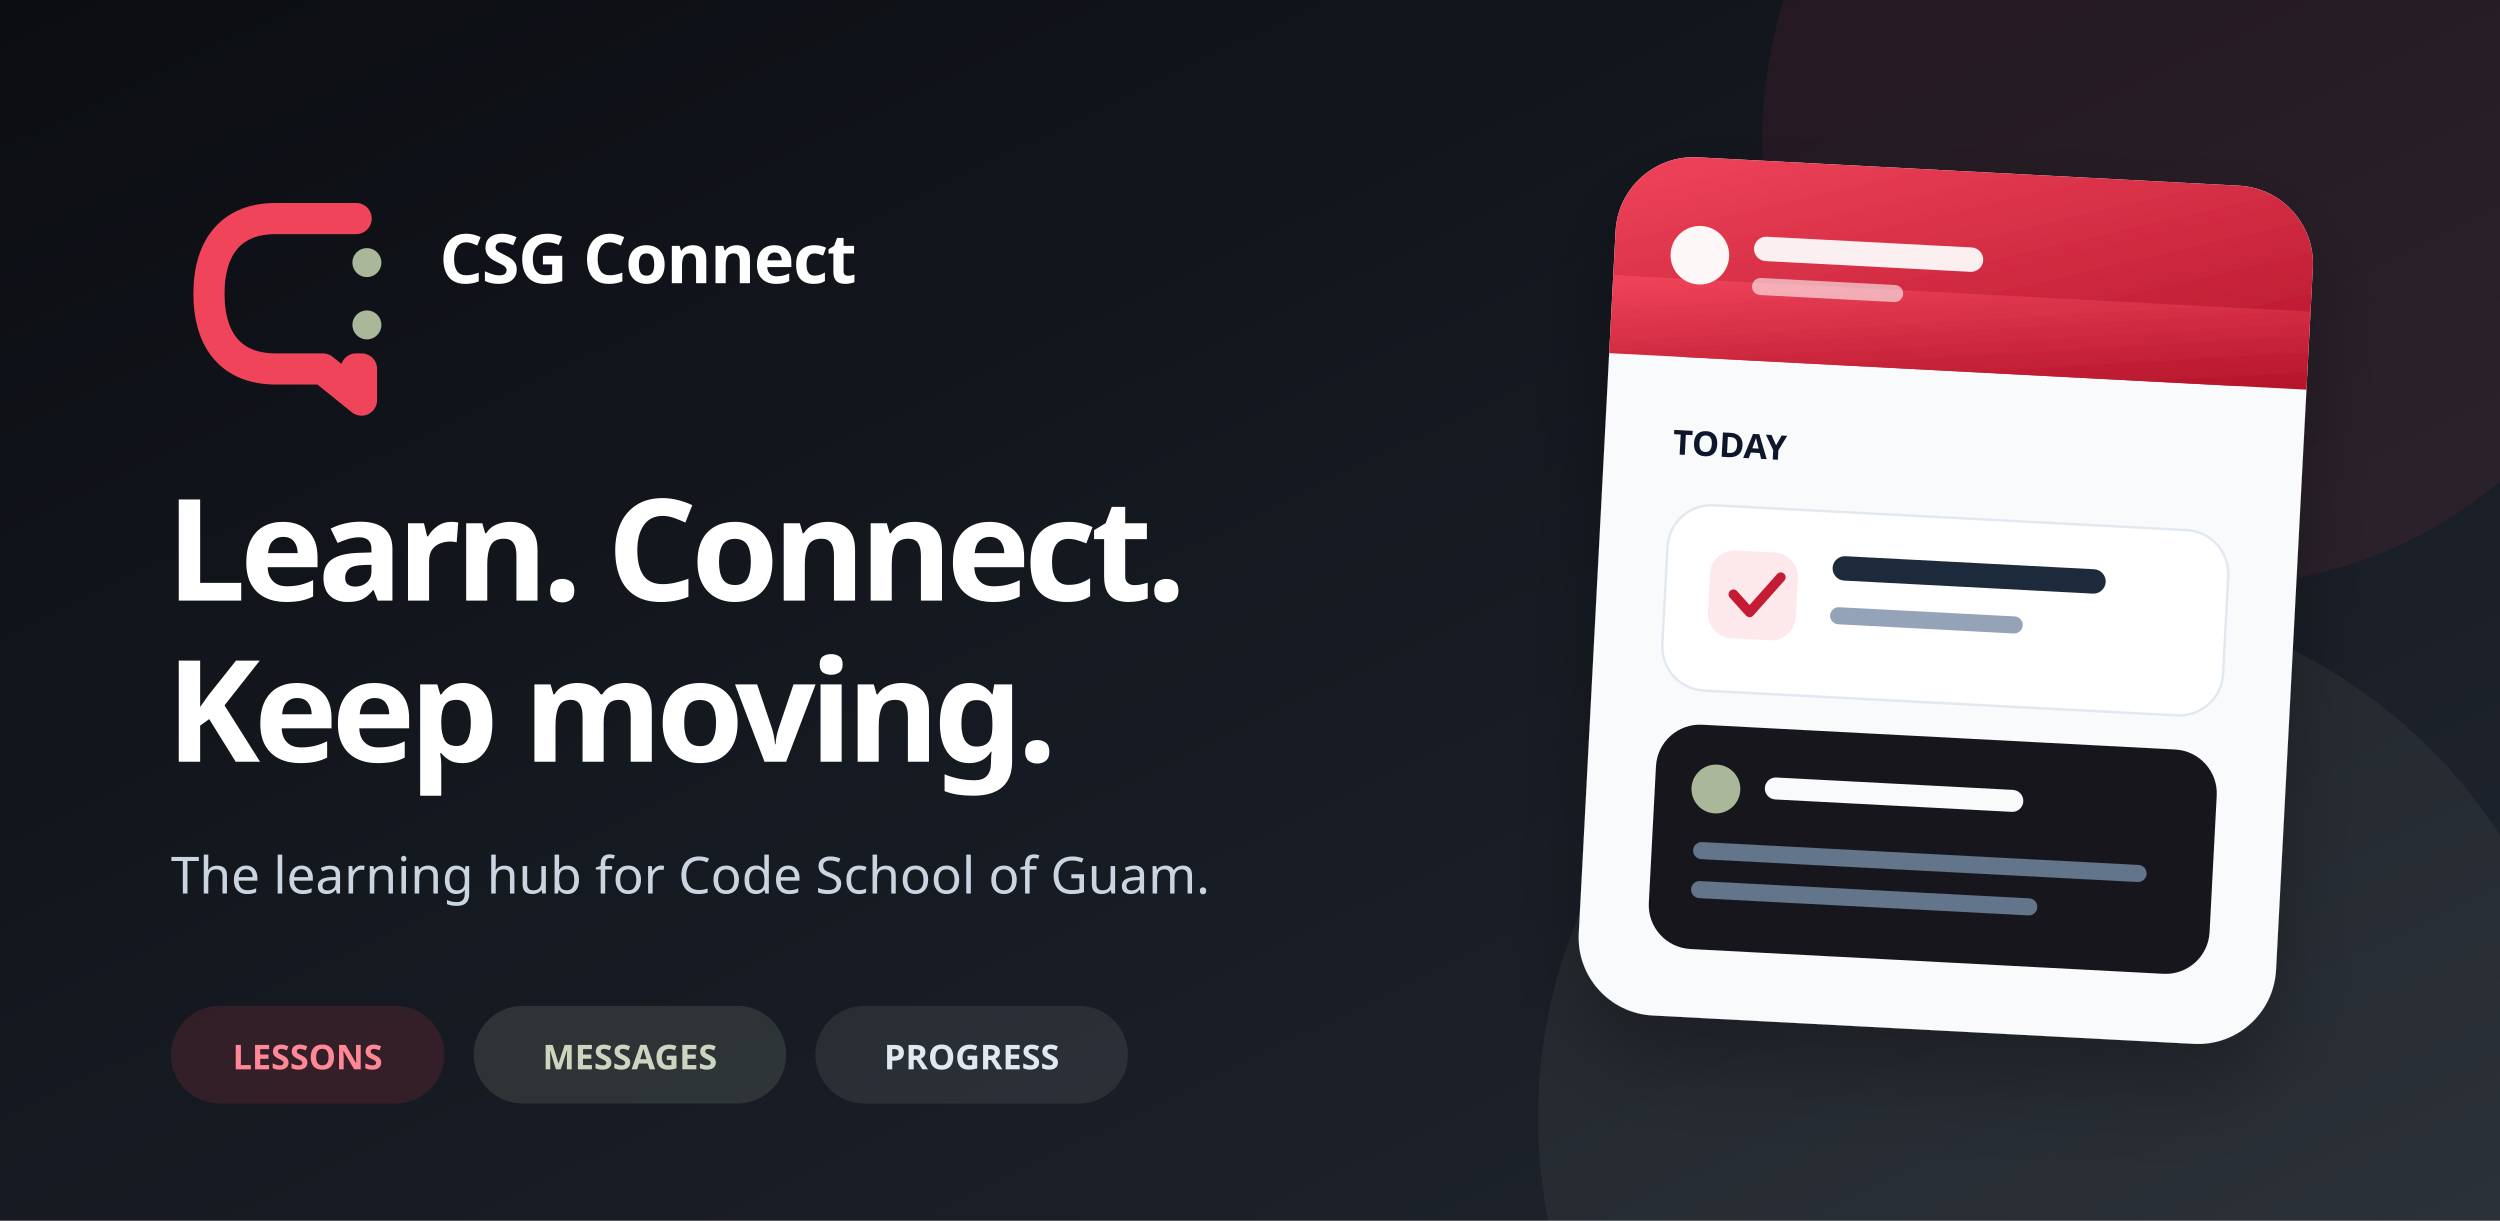
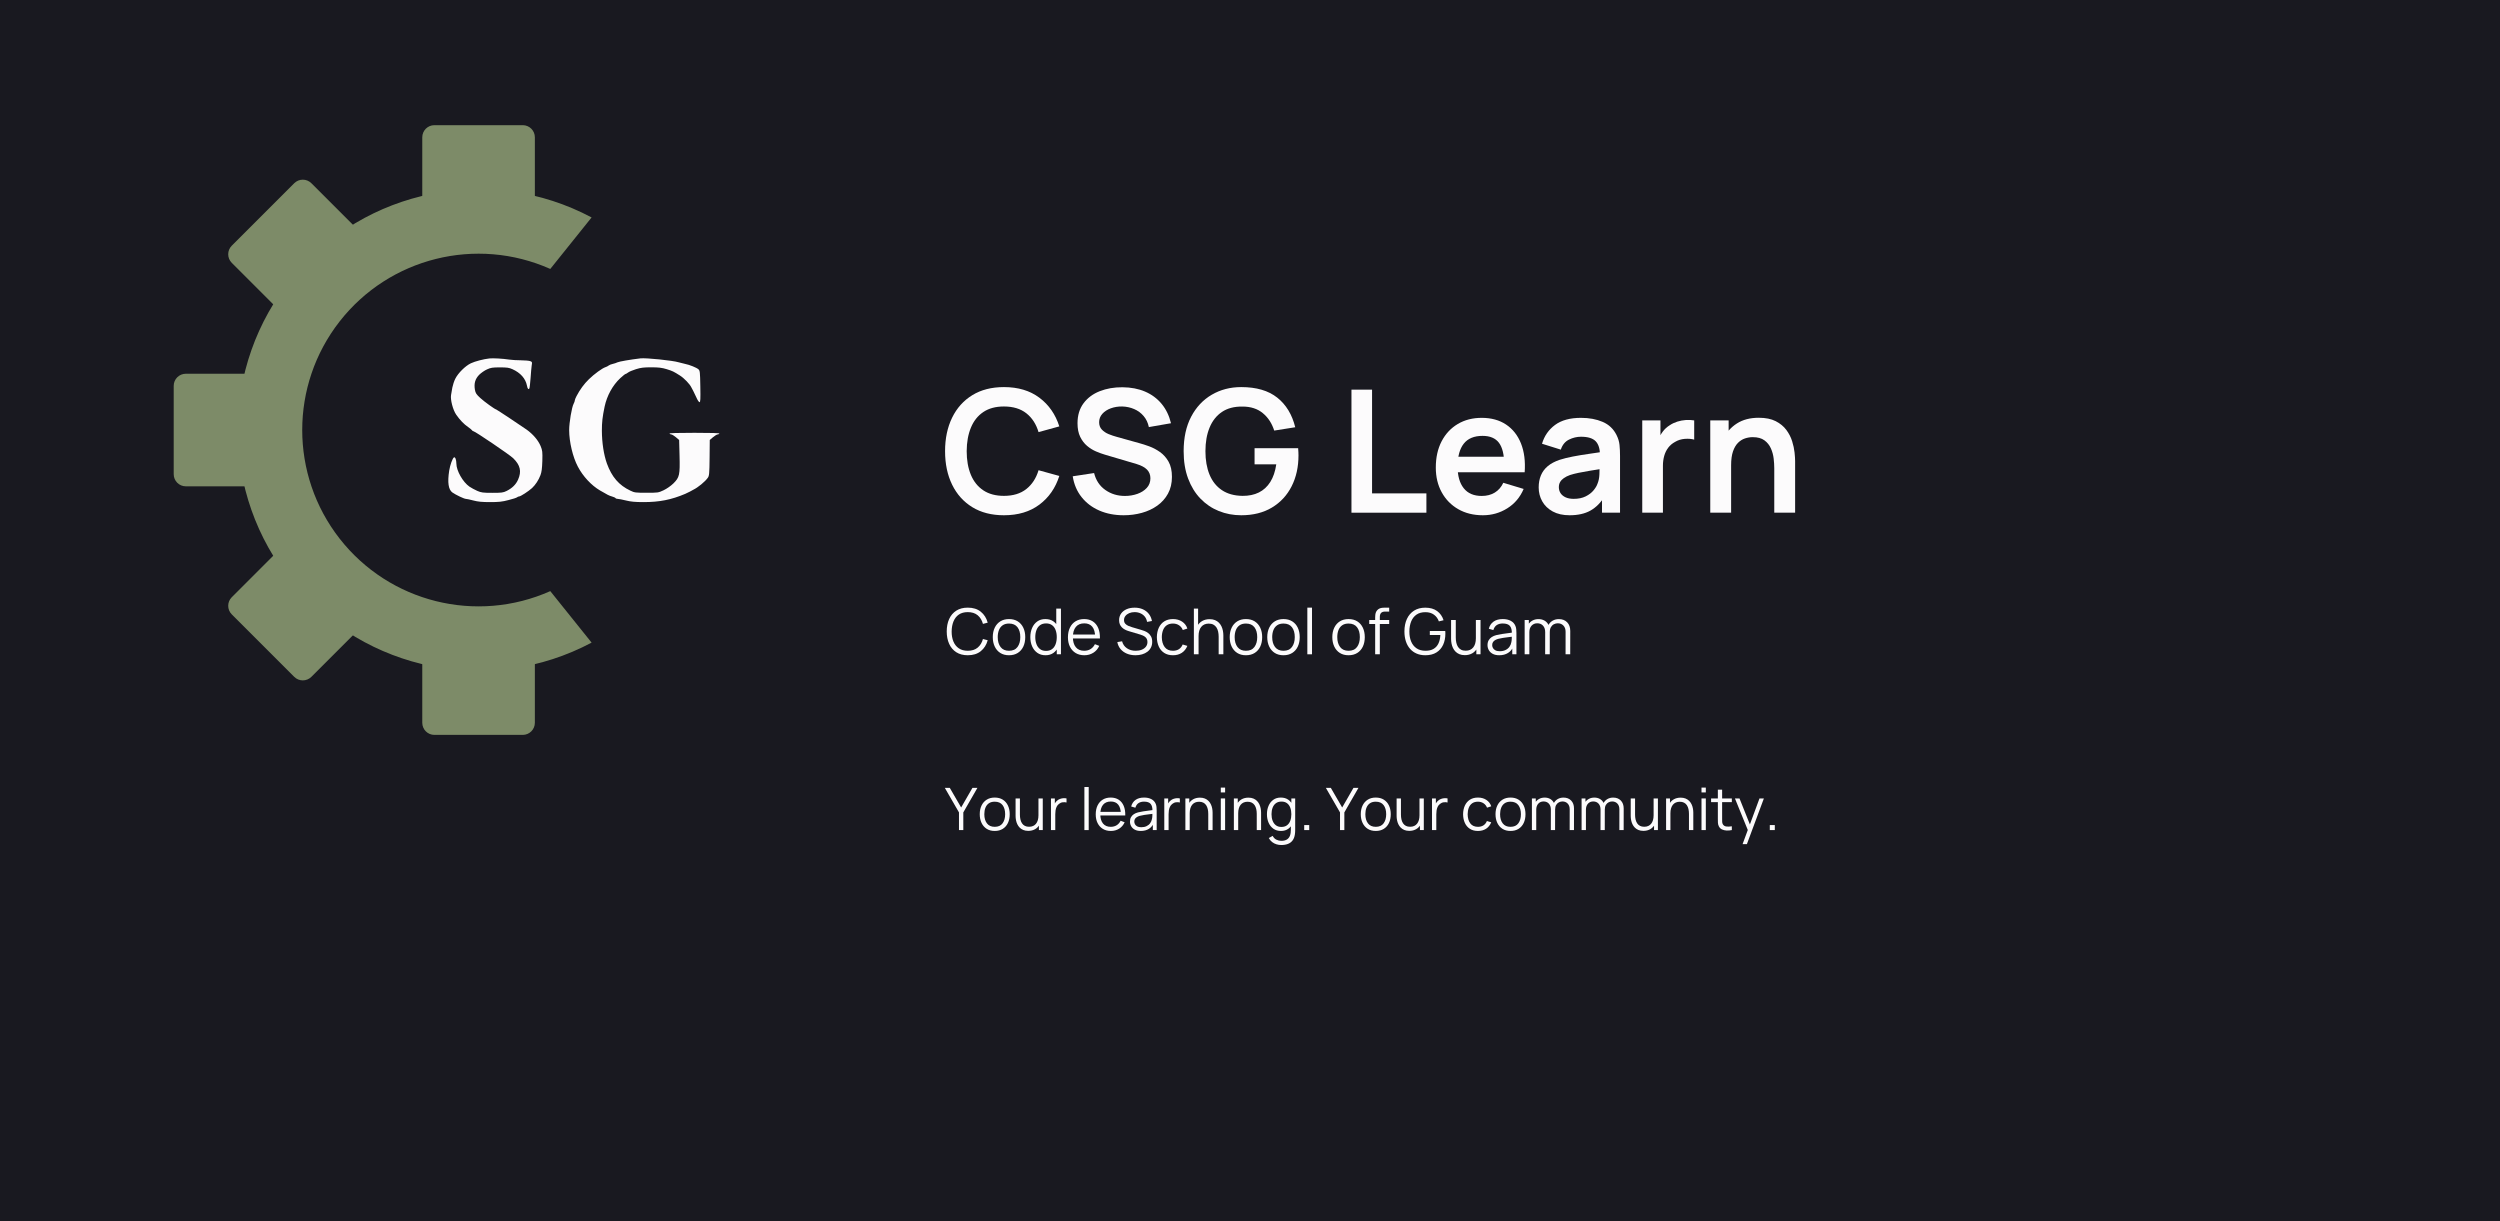
- <svg xmlns="http://www.w3.org/2000/svg" width="1024" height="500" viewBox="0 0 1024 500" role="img" aria-labelledby="title description">
-   <defs>
-     <linearGradient id="background" x1="0" y1="0" x2="1" y2="1">
-       <stop offset="0" stop-color="#0B0D12" />
-       <stop offset="1" stop-color="#202630" />
-     </linearGradient>
-     <linearGradient id="ruby" x1="0" y1="0" x2="1" y2="1">
-       <stop offset="0" stop-color="#F0445B" />
-       <stop offset="1" stop-color="#B4142A" />
-     </linearGradient>
-     <filter id="shadow" x="-30%" y="-30%" width="160%" height="160%">
-       <feDropShadow dx="0" dy="18" stdDeviation="18" flood-color="#000000" flood-opacity="0.28" />
-     </filter>
-   </defs>
-   <rect width="1024" height="500" fill="url(#background)" />
-   <circle cx="906" cy="56" r="184" fill="#F0445B" opacity="0.08" />
-   <circle cx="844" cy="458" r="214" fill="#AAB799" opacity="0.08" />
-   <g transform="translate(68 62)">
-     <g transform="translate(0 2) scale(.22)">
-       <path d="M354 116H204c-80 0-124 50-124 140s44 140 124 140h88l72 58v-58h-10" fill="none" stroke="#F0445B" stroke-width="58" stroke-linecap="round" stroke-linejoin="round" />
-       <circle cx="374" cy="198" r="27" fill="#AAB799" />
-       <circle cx="374" cy="314" r="27" fill="#AAB799" />
+ <svg xmlns="http://www.w3.org/2000/svg" viewBox="0 0 1024 500">
+   <rect width="1024" height="1024" fill="#191920" />
+   <g transform="translate(15 7) scale(.33)">
+     <g transform="translate(168 132) scale(4.3) translate(-87 -157)">
+       <g fill="#7d8b68">
+         <path d="M208.128 184.135 A69.5 69.5 0 1 0 208.128 306.865 L196.203 291.999 A50.9 50.9 0 1 1 196.203 199.001 Z" />
+         <rect x="159.25" y="157.5" width="32.5" height="30" rx="3.5" transform="rotate(0 175.5 245.5)" />
+         <rect x="159.25" y="157.5" width="32.5" height="30" rx="3.5" transform="rotate(-45 175.5 245.5)" />
+         <rect x="159.25" y="157.5" width="32.5" height="30" rx="3.5" transform="rotate(-90 175.5 245.5)" />
+         <rect x="159.25" y="157.5" width="32.5" height="30" rx="3.5" transform="rotate(-135 175.5 245.5)" />
+         <rect x="159.25" y="157.5" width="32.5" height="30" rx="3.5" transform="rotate(-180 175.5 245.5)" />
+       </g>
    </g>
-     <text x="112" y="54" fill="#FFFFFF" font-family="sans-serif" font-size="28" font-weight="800" letter-spacing="-.5">CSG Connect</text>
-     <text x="0" y="184" fill="#FFFFFF" font-family="sans-serif" font-size="58" font-weight="800" letter-spacing="-2.5">Learn. Connect.</text>
-     <text x="0" y="250" fill="#FFFFFF" font-family="sans-serif" font-size="58" font-weight="800" letter-spacing="-2.5">Keep moving.</text>
-     <text x="2" y="304" fill="#CBD5E1" font-family="sans-serif" font-size="21" font-weight="500">The learning hub for Code School of Guam.</text>
-     <g transform="translate(2 350)">
-       <rect width="112" height="40" rx="20" fill="#F0445B" opacity="0.14" />
-       <text x="56" y="26" text-anchor="middle" fill="#FF8796" font-family="sans-serif" font-size="14" font-weight="800">LESSONS</text>
-       <rect x="124" width="128" height="40" rx="20" fill="#AAB799" opacity="0.16" />
-       <text x="188" y="26" text-anchor="middle" fill="#CBD5C0" font-family="sans-serif" font-size="14" font-weight="800">MESSAGES</text>
-       <rect x="264" width="128" height="40" rx="20" fill="#FFFFFF" opacity="0.08" />
-       <text x="328" y="26" text-anchor="middle" fill="#E2E8F0" font-family="sans-serif" font-size="14" font-weight="800">PROGRESS</text>
+     <defs>
+       <clipPath id="sg">
+         <rect x="285" y="165" width="100" height="65" />
+       </clipPath>
+     </defs>
+     <g transform="translate(492 422) scale(4) translate(-285 -173)" clip-path="url(#sg)">
+       <g fill="#fcfbfc" transform="translate(0 500) scale(.025 -.025)">
+         <path d="M10470 13063 c-86 -8 -275 -42 -325 -58 -27 -9 -68 -25 -91 -36 -23 -10 -44 -19 -47 -19 -17 0 -166 -109 -216 -158 -61 -60 -137 -166 -147 -207 -3 -13 -12 -29 -20 -36 -8 -6 -14 -20 -14 -30 0 -10 -10 -44 -22 -76 -21 -54 -23 -74 -23 -268 0 -194 2 -215 23 -280 13 -38 32 -88 43 -111 10 -23 19 -44 19 -47 0 -15 85 -127 137 -181 31 -32 90 -80 131 -107 40 -27 76 -49 79 -49 3 0 24 -8 47 -19 80 -36 152 -60 216 -70 36 -6 85 -15 110 -20 25 -6 106 -10 180 -11 108 0 156 5 240 24 100 23 120 30 218 79 59 30 163 126 202 187 l32 51 -16 175 c-16 172 -30 233 -46 203 -4 -8 -11 -41 -15 -74 -4 -33 -13 -72 -21 -87 -8 -15 -14 -35 -14 -45 0 -10 -11 -40 -25 -68 -13 -27 -25 -53 -25 -57 0 -15 -66 -104 -104 -141 -46 -44 -94 -72 -186 -105 -51 -19 -92 -25 -190 -29 -126 -5 -161 0 -255 34 -125 45 -228 148 -296 293 -6 14 -16 34 -22 45 -11 22 -45 148 -58 215 -10 58 -10 342 0 400 20 108 54 209 92 270 5 8 14 25 19 38 18 42 163 176 220 204 107 51 157 62 280 62 97 -1 128 -5 193 -27 90 -31 167 -78 223 -139 41 -45 84 -104 84 -116 0 -4 8 -23 19 -42 10 -19 21 -52 25 -72 8 -41 30 -51 39 -17 9 34 -5 383 -16 397 -5 6 -16 12 -25 12 -8 0 -33 9 -56 19 -56 26 -171 59 -231 66 -27 4 -72 10 -100 15 -64 11 -207 18 -265 13z M12100 13063 c-72 -8 -177 -35 -230 -60 -68 -32 -158 -121 -193 -191 -15 -29 -31 -79 -37 -110 -5 -31 -12 -73 -16 -93 -10 -57 23 -185 64 -244 45 -65 96 -118 147 -153 22 -15 44 -33 48 -39 4 -7 12 -13 18 -13 19 0 453 -294 494 -335 89 -87 106 -164 61 -266 -27 -61 -73 -106 -143 -141 -43 -21 -62 -23 -178 -23 -115 0 -136 3 -185 24 -30 13 -74 37 -98 53 -81 56 -162 198 -162 286 0 47 -15 86 -30 77 -18 -11 -48 -95 -59 -164 -23 -148 -10 -236 40 -272 43 -30 146 -79 167 -79 10 0 52 -9 93 -20 56 -15 107 -20 206 -20 108 0 150 4 229 25 54 13 102 29 108 35 5 5 17 10 24 10 19 0 117 64 161 104 43 40 81 98 105 161 14 37 20 82 23 175 3 115 1 130 -21 185 -30 72 -94 147 -173 204 -72 51 -374 251 -379 251 -14 0 -148 97 -197 142 -50 46 -59 60 -67 103 -13 77 3 134 53 185 23 23 67 54 97 67 48 22 69 25 160 25 87 0 113 -3 155 -22 101 -45 164 -117 181 -204 7 -40 19 -53 30 -35 4 7 10 64 15 128 4 64 11 135 14 158 7 40 6 43 -19 53 -15 5 -66 10 -114 10 -48 0 -114 4 -147 9 -78 12 -201 19 -245 14z M13975 13064 c-127 -15 -264 -39 -285 -49 -14 -7 -41 -16 -60 -20 -19 -4 -42 -13 -50 -20 -8 -7 -26 -16 -39 -20 -39 -12 -141 -86 -206 -150 -60 -58 -111 -128 -154 -210 -12 -22 -21 -46 -21 -53 0 -8 -6 -26 -14 -40 -24 -44 -56 -236 -56 -329 0 -144 45 -335 108 -453 63 -120 167 -232 274 -295 92 -54 115 -66 149 -75 21 -6 41 -15 44 -20 3 -6 16 -10 28 -10 12 0 58 -9 102 -20 60 -15 115 -20 219 -20 197 0 343 29 516 102 25 11 52 24 60 29 8 5 26 15 40 22 60 29 147 101 181 149 17 24 20 48 22 248 l2 221 40 34 c22 19 48 34 57 35 9 0 20 5 23 10 4 7 -102 10 -310 10 -208 0 -314 -3 -310 -10 3 -5 14 -10 23 -10 9 -1 35 -16 57 -35 l40 -34 5 -193 c6 -242 0 -270 -76 -346 -33 -32 -82 -66 -122 -85 -66 -31 -70 -31 -212 -31 -135 0 -149 1 -200 26 -142 67 -231 170 -292 338 -39 111 -61 256 -62 405 0 108 7 170 34 300 29 136 99 264 194 353 31 28 60 52 65 52 5 0 19 8 32 18 13 11 58 29 99 42 61 19 97 23 190 23 90 0 131 -5 190 -23 74 -23 86 -29 165 -79 50 -31 123 -107 141 -146 8 -16 19 -37 24 -45 5 -8 21 -43 37 -77 15 -35 33 -63 41 -63 11 0 13 36 10 195 -3 180 -5 196 -23 213 -23 21 -112 57 -165 67 -19 4 -55 13 -80 20 -74 23 -408 57 -475 49z" />
+       </g>
    </g>
  </g>
-   <g transform="translate(654 70) rotate(3 143 176)" filter="url(#shadow)">
-     <rect width="286" height="352" rx="32" fill="#F8FAFC" />
-     <rect width="286" height="82" rx="32" fill="url(#ruby)" />
-     <rect y="50" width="286" height="32" fill="url(#ruby)" />
-     <circle cx="35" cy="40" r="12" fill="#FFFFFF" opacity="0.96" />
-     <rect x="57" y="31" width="94" height="10" rx="5" fill="#FFFFFF" opacity="0.92" />
-     <rect x="57" y="48" width="62" height="7" rx="3.5" fill="#FFFFFF" opacity="0.58" />
-     <text x="28" y="122" fill="#0F172A" font-family="sans-serif" font-size="14" font-weight="800">TODAY</text>
-     <rect x="28" y="142" width="230" height="76" rx="18" fill="#FFFFFF" stroke="#E2E8F0" />
-     <rect x="46" y="160" width="36" height="36" rx="10" fill="#FDE8EB" />
-     <path d="M56 178l7 7 12-15" fill="none" stroke="#C51D34" stroke-width="4" stroke-linecap="round" stroke-linejoin="round" />
-     <rect x="96" y="160" width="112" height="10" rx="5" fill="#1E293B" />
-     <rect x="96" y="181" width="79" height="7" rx="3.5" fill="#94A3B8" />
-     <rect x="28" y="232" width="230" height="92" rx="18" fill="#17191F" />
-     <circle cx="53" cy="258" r="10" fill="#AAB799" />
-     <rect x="73" y="252" width="106" height="9" rx="4.5" fill="#F8FAFC" />
-     <rect x="45" y="280" width="186" height="7" rx="3.5" fill="#64748B" />
-     <rect x="45" y="296" width="142" height="7" rx="3.5" fill="#64748B" />
+   <g fill="#fcfbfc" transform="translate(385 210) scale(0.035 -0.035)">
+     <path transform="translate(0 0)" d="M749 -30Q533 -30 379.0 64.5Q225 159 142.5 328.0Q60 497 60 720Q60 943 142.5 1112.0Q225 1281 379.0 1375.5Q533 1470 749 1470Q998 1470 1164.0 1345.5Q1330 1221 1397 1010L1154 943Q1112 1084 1011.0 1163.5Q910 1243 749 1243Q604 1243 507.5 1178.0Q411 1113 362.5 995.5Q314 878 313 720Q313 562 361.5 444.5Q410 327 507.0 262.0Q604 197 749 197Q910 197 1011.0 277.0Q1112 357 1154 497L1397 430Q1330 219 1164.0 94.5Q998 -30 749 -30Z" />
+     <path transform="translate(1477 0)" d="M673 -30Q515 -30 388.5 25.0Q262 80 180.5 182.5Q99 285 77 426L327 464Q359 336 458.5 266.0Q558 196 688 196Q765 196 833.0 220.0Q901 244 943.5 290.0Q986 336 986 403Q986 433 976.0 458.5Q966 484 946.5 504.0Q927 524 896.5 540.5Q866 557 826 569L454 679Q406 693 350.5 716.5Q295 740 245.5 781.5Q196 823 164.5 887.5Q133 952 133 1047Q133 1186 203.5 1280.5Q274 1375 393.5 1422.0Q513 1469 659 1468Q807 1467 923.0 1417.5Q1039 1368 1117.0 1274.0Q1195 1180 1227 1047L968 1002Q952 1078 906.5 1131.5Q861 1185 795.5 1213.0Q730 1241 656 1243Q584 1244 522.5 1221.5Q461 1199 423.5 1157.0Q386 1115 386 1059Q386 1006 418.0 972.5Q450 939 497.5 919.5Q545 900 594 887L852 815Q905 801 971.0 777.0Q1037 753 1098.0 710.0Q1159 667 1198.5 597.0Q1238 527 1238 419Q1238 307 1191.5 222.5Q1145 138 1066.0 82.0Q987 26 885.5 -2.0Q784 -30 673 -30Z" />
+     <path transform="translate(2792 0)" d="M734 -30Q594 -30 471.5 19.5Q349 69 256.5 165.0Q164 261 112.0 400.5Q60 540 60 720Q60 956 148.0 1123.5Q236 1291 389.0 1380.5Q542 1470 734 1470Q1000 1470 1155.5 1346.5Q1311 1223 1366 1000L1120 961Q1079 1089 986.0 1165.5Q893 1242 749 1242Q604 1244 508.0 1179.0Q412 1114 363.5 996.0Q315 878 315 720Q315 562 363.0 445.5Q411 329 507.5 264.0Q604 199 749 197Q858 196 940.0 236.5Q1022 277 1074.0 359.5Q1126 442 1144 566H890V755H1400Q1402 739 1403.0 708.0Q1404 677 1404 671Q1404 467 1323.5 308.5Q1243 150 1093.0 60.0Q943 -30 734 -30Z" />
+     <path transform="translate(4656 0)" d="M160 0V1440H401V226H1037V0Z" />
+     <path transform="translate(5723 0)" d="M631 -30Q467 -30 343.0 41.0Q219 112 149.5 238.0Q80 364 80 528Q80 705 148.0 835.5Q216 966 337.0 1038.0Q458 1110 617 1110Q785 1110 902.5 1031.5Q1020 953 1077.0 810.0Q1134 667 1120 473H881V561Q880 737 819.0 818.0Q758 899 627 899Q479 899 407.0 807.5Q335 716 335 540Q335 376 407.0 286.0Q479 196 617 196Q706 196 770.5 235.5Q835 275 870 350L1108 278Q1046 132 916.5 51.0Q787 -30 631 -30ZM259 473V655H1002V473Z" />
+     <path transform="translate(6927 0)" d="M442 -30Q325 -30 244.0 14.5Q163 59 121.5 133.0Q80 207 80 296Q80 374 106.0 436.5Q132 499 186.0 544.5Q240 590 326 619Q391 640 478.5 657.0Q566 674 668.5 688.5Q771 703 883 720L797 671Q798 783 747.0 836.0Q696 889 575 889Q502 889 434.0 855.0Q366 821 339 738L119 807Q159 944 271.5 1027.0Q384 1110 575 1110Q719 1110 828.5 1063.0Q938 1016 991 909Q1020 852 1026.0 792.5Q1032 733 1032 663V0H821V234L856 196Q783 79 685.5 24.5Q588 -30 442 -30ZM490 162Q572 162 630.0 191.0Q688 220 722.5 262.0Q757 304 769 341Q788 387 790.5 446.5Q793 506 793 543L867 521Q758 504 680.0 491.0Q602 478 546.0 466.5Q490 455 447 441Q405 426 376.0 406.0Q347 386 331.5 360.0Q316 334 316 299Q316 259 336.0 228.5Q356 198 394.5 180.0Q433 162 490 162Z" />
+     <path transform="translate(8079 0)" d="M140 0V1080H353V817L327 851Q347 905 380.5 949.5Q414 994 461 1023Q501 1050 549.5 1065.5Q598 1081 649.0 1084.5Q700 1088 748 1080V855Q700 869 637.5 864.0Q575 859 525 829Q475 802 443.5 760.0Q412 718 397.0 664.5Q382 611 382 549V0Z" />
+     <path transform="translate(8877 0)" d="M887 0V520Q887 571 880.0 633.0Q873 695 847.5 752.5Q822 810 771.5 847.0Q721 884 635 884Q589 884 544.0 869.0Q499 854 462.5 817.5Q426 781 404.0 717.5Q382 654 382 555L239 616Q239 754 292.5 866.0Q346 978 450.0 1044.5Q554 1111 706 1111Q826 1111 904.0 1071.0Q982 1031 1028.0 969.0Q1074 907 1096.0 837.0Q1118 767 1124.5 704.5Q1131 642 1131 603V0ZM138 0V1080H353V745H382V0Z" />
+   </g>
+   <g fill="#fcfbfc" transform="translate(387 268) scale(0.013 -0.013)">
+     <path transform="translate(0 0)" d="M723 -30Q508 -30 360.0 65.5Q212 161 136.0 330.0Q60 499 60 720Q60 941 136.0 1110.0Q212 1279 360.0 1374.5Q508 1470 723 1470Q974 1470 1133.0 1341.5Q1292 1213 1351 997L1201 958Q1155 1129 1036.0 1229.0Q917 1329 723 1329Q554 1329 442.0 1252.0Q330 1175 273.5 1037.5Q217 900 215 720Q214 540 270.5 403.0Q327 266 440.5 188.5Q554 111 723 111Q917 111 1036.0 211.5Q1155 312 1201 482L1351 443Q1292 227 1133.0 98.5Q974 -30 723 -30Z" />
+     <path transform="translate(1431 0)" d="M591 -30Q430 -30 316.0 43.0Q202 116 141.0 245.0Q80 374 80 541Q80 711 142.0 839.0Q204 967 318.5 1038.5Q433 1110 591 1110Q753 1110 867.5 1037.5Q982 965 1042.5 836.5Q1103 708 1103 541Q1103 371 1042.0 242.5Q981 114 866.0 42.0Q751 -30 591 -30ZM591 111Q771 111 859.0 230.5Q947 350 947 541Q947 737 858.5 853.0Q770 969 591 969Q470 969 391.5 914.5Q313 860 274.5 763.5Q236 667 236 541Q236 346 326.0 228.5Q416 111 591 111Z" />
+     <path transform="translate(2614 0)" d="M559 -30Q408 -30 301.0 45.5Q194 121 137.0 250.0Q80 379 80 541Q80 702 136.5 831.0Q193 960 299.0 1035.0Q405 1110 553 1110Q705 1110 809.0 1036.0Q913 962 966.5 833.5Q1020 705 1020 541Q1020 380 967.0 250.5Q914 121 811.0 45.5Q708 -30 559 -30ZM574 107Q689 107 764.0 163.0Q839 219 876.0 317.5Q913 416 913 541Q913 668 876.0 765.5Q839 863 764.5 918.0Q690 973 577 973Q461 973 385.0 916.0Q309 859 272.5 761.0Q236 663 236 541Q236 418 273.5 319.5Q311 221 386.0 164.0Q461 107 574 107ZM913 0V813H897V1440H1045V0Z" />
+     <path transform="translate(3799 0)" d="M597 -30Q439 -30 323.5 40.0Q208 110 144.0 237.0Q80 364 80 535Q80 712 143.0 841.0Q206 970 320.5 1040.0Q435 1110 591 1110Q751 1110 864.0 1036.5Q977 963 1035.0 826.0Q1093 689 1088 499H938V551Q934 761 847.5 868.0Q761 975 595 975Q421 975 328.5 862.0Q236 749 236 540Q236 336 328.5 223.5Q421 111 591 111Q707 111 793.5 164.5Q880 218 930 319L1067 266Q1003 125 878.5 47.5Q754 -30 597 -30ZM184 499V622H1009V499Z" />
+     <path transform="translate(5368 0)" d="M640 -30Q489 -30 368.5 20.5Q248 71 169.5 164.0Q91 257 67 385L217 410Q253 270 369.0 190.5Q485 111 646 111Q752 111 836.0 144.5Q920 178 968.0 240.0Q1016 302 1016 387Q1016 443 996.0 482.5Q976 522 943.0 548.0Q910 574 871.0 591.5Q832 609 795 620L430 729Q364 748 308.0 777.5Q252 807 210.5 848.5Q169 890 146.0 946.0Q123 1002 123 1074Q123 1196 187.0 1285.0Q251 1374 362.0 1422.0Q473 1470 615 1469Q759 1469 872.5 1418.0Q986 1367 1060.0 1272.5Q1134 1178 1158 1049L1004 1021Q989 1115 935.0 1184.0Q881 1253 797.5 1290.5Q714 1328 614 1329Q517 1329 441.5 1296.5Q366 1264 322.0 1208.0Q278 1152 278 1080Q278 1007 318.5 963.0Q359 919 418.5 894.0Q478 869 534 853L816 770Q860 758 919.5 735.5Q979 713 1035.5 671.5Q1092 630 1129.0 563.0Q1166 496 1166 393Q1166 293 1126.5 214.0Q1087 135 1015.5 81.0Q944 27 848.5 -1.5Q753 -30 640 -30Z" />
+     <path transform="translate(6601 0)" d="M588 -30Q425 -30 312.0 43.0Q199 116 140.5 244.5Q82 373 80 540Q82 710 142.0 838.5Q202 967 315.0 1038.5Q428 1110 589 1110Q753 1110 874.5 1030.0Q996 950 1041 811L897 765Q859 862 776.5 915.5Q694 969 588 969Q469 969 391.0 914.5Q313 860 275.0 763.0Q237 666 236 540Q238 346 326.0 228.5Q414 111 588 111Q698 111 775.5 161.5Q853 212 893 309L1041 265Q981 121 865.0 45.5Q749 -30 588 -30Z" />
+     <path transform="translate(7708 0)" d="M920 0V551Q920 641 903.0 716.5Q886 792 848.5 848.5Q811 905 751.5 936.0Q692 967 607 967Q529 967 469.5 940.0Q410 913 369.5 862.5Q329 812 308.0 740.0Q287 668 287 576L183 599Q183 765 241.0 878.0Q299 991 401.0 1049.0Q503 1107 635 1107Q732 1107 804.5 1077.0Q877 1047 927.5 996.0Q978 945 1009.0 879.5Q1040 814 1054.0 740.5Q1068 667 1068 594V0ZM139 0V1440H272V627H287V0Z" />
+     <path transform="translate(8896 0)" d="M591 -30Q430 -30 316.0 43.0Q202 116 141.0 245.0Q80 374 80 541Q80 711 142.0 839.0Q204 967 318.5 1038.5Q433 1110 591 1110Q753 1110 867.5 1037.5Q982 965 1042.5 836.5Q1103 708 1103 541Q1103 371 1042.0 242.5Q981 114 866.0 42.0Q751 -30 591 -30ZM591 111Q771 111 859.0 230.5Q947 350 947 541Q947 737 858.5 853.0Q770 969 591 969Q470 969 391.5 914.5Q313 860 274.5 763.5Q236 667 236 541Q236 346 326.0 228.5Q416 111 591 111Z" />
+     <path transform="translate(10079 0)" d="M591 -30Q430 -30 316.0 43.0Q202 116 141.0 245.0Q80 374 80 541Q80 711 142.0 839.0Q204 967 318.5 1038.5Q433 1110 591 1110Q753 1110 867.5 1037.5Q982 965 1042.5 836.5Q1103 708 1103 541Q1103 371 1042.0 242.5Q981 114 866.0 42.0Q751 -30 591 -30ZM591 111Q771 111 859.0 230.5Q947 350 947 541Q947 737 858.5 853.0Q770 969 591 969Q470 969 391.5 914.5Q313 860 274.5 763.5Q236 667 236 541Q236 346 326.0 228.5Q416 111 591 111Z" />
+     <path transform="translate(11262 0)" d="M160 0V1470H307V0Z" />
+     <path transform="translate(12129 0)" d="M591 -30Q430 -30 316.0 43.0Q202 116 141.0 245.0Q80 374 80 541Q80 711 142.0 839.0Q204 967 318.5 1038.5Q433 1110 591 1110Q753 1110 867.5 1037.5Q982 965 1042.5 836.5Q1103 708 1103 541Q1103 371 1042.0 242.5Q981 114 866.0 42.0Q751 -30 591 -30ZM591 111Q771 111 859.0 230.5Q947 350 947 541Q947 737 858.5 853.0Q770 969 591 969Q470 969 391.5 914.5Q313 860 274.5 763.5Q236 667 236 541Q236 346 326.0 228.5Q416 111 591 111Z" />
+     <path transform="translate(13312 0)" d="M247 0V1160Q247 1202 251.5 1243.0Q256 1284 270.0 1321.5Q284 1359 314 1391Q347 1427 386.0 1443.5Q425 1460 467.5 1465.0Q510 1470 551 1470H689V1346H561Q477 1346 435.5 1305.0Q394 1264 394 1176V0ZM60 954V1080H689V954Z" />
+     <path transform="translate(14421 0)" d="M717 -30Q565 -30 443.0 23.0Q321 76 235.5 174.0Q150 272 105.0 410.5Q60 549 60 720Q60 946 138.5 1114.5Q217 1283 364.0 1376.0Q511 1469 717 1469Q947 1469 1091.5 1361.5Q1236 1254 1293 1073L1145 1037Q1098 1169 990.5 1248.0Q883 1327 723 1327Q554 1328 442.0 1251.5Q330 1175 273.5 1037.5Q217 900 216 720Q215 540 271.5 403.5Q328 267 441.0 189.5Q554 112 723 111Q878 111 979.0 171.0Q1080 231 1132.5 343.0Q1185 455 1192 608H860V734H1346Q1349 711 1349.5 685.5Q1350 660 1350 649Q1350 454 1280.0 300.5Q1210 147 1069.5 58.5Q929 -30 717 -30Z" />
+     <path transform="translate(15831 0)" d="M553 -27Q456 -27 383.5 3.0Q311 33 260.5 84.0Q210 135 179.0 200.5Q148 266 134.0 339.5Q120 413 120 486V1080H268V529Q268 440 285.0 364.0Q302 288 339.5 231.5Q377 175 436.5 144.0Q496 113 581 113Q659 113 718.5 140.0Q778 167 818.5 217.5Q859 268 880.0 340.5Q901 413 901 504L1005 481Q1005 315 947.0 202.0Q889 89 787.0 31.0Q685 -27 553 -27ZM916 0V266H901V1080H1048V0Z" />
+     <path transform="translate(17019 0)" d="M449 -30Q327 -30 244.5 14.0Q162 58 121.0 131.0Q80 204 80 290Q80 378 115.5 440.5Q151 503 212.5 543.0Q274 583 355 604Q437 624 536.5 639.5Q636 655 731.5 666.5Q827 678 899 689L847 657Q850 817 785.0 894.0Q720 971 559 971Q448 971 371.5 921.0Q295 871 264 763L121 805Q158 950 270.0 1030.0Q382 1110 561 1110Q709 1110 812.5 1054.5Q916 999 959 894Q979 847 985.0 789.0Q991 731 991 671V0H860V271L898 255Q843 116 727.0 43.0Q611 -30 449 -30ZM466 97Q569 97 646.0 134.0Q723 171 770.0 235.5Q817 300 831 381Q843 433 844.0 495.5Q845 558 845 589L901 560Q826 550 738.5 540.0Q651 530 566.5 517.0Q482 504 414 486Q368 473 325.0 449.5Q282 426 254.5 387.0Q227 348 227 290Q227 243 250.5 199.0Q274 155 326.5 126.0Q379 97 466 97Z" />
+     <path transform="translate(18130 0)" d="M1428 0 1429 709Q1429 834 1359.5 905.5Q1290 977 1183 977Q1122 977 1064.0 949.0Q1006 921 968.5 859.0Q931 797 931 697L844 722Q841 838 889.5 925.0Q938 1012 1023.5 1060.5Q1109 1109 1217 1109Q1380 1109 1478.0 1008.5Q1576 908 1576 737L1575 0ZM139 0V1080H271V814H287V0ZM785 0 786 699Q786 828 717.5 902.5Q649 977 537 977Q425 977 356.0 900.5Q287 824 287 697L199 745Q199 849 248.0 931.5Q297 1014 382.0 1061.5Q467 1109 575 1109Q678 1109 758.5 1065.0Q839 1021 885.0 937.0Q931 853 931 733L930 0Z" />
+   </g>
+   <g fill="#fcfbfc" transform="translate(387 340) scale(0.012 -0.012)">
+     <path transform="translate(0 0)" d="M483 0V603L0 1440H170L557 771L942 1440H1112L631 603V0Z" />
+     <path transform="translate(1112 0)" d="M591 -30Q430 -30 316.0 43.0Q202 116 141.0 245.0Q80 374 80 541Q80 711 142.0 839.0Q204 967 318.5 1038.5Q433 1110 591 1110Q753 1110 867.5 1037.5Q982 965 1042.5 836.5Q1103 708 1103 541Q1103 371 1042.0 242.5Q981 114 866.0 42.0Q751 -30 591 -30ZM591 111Q771 111 859.0 230.5Q947 350 947 541Q947 737 858.5 853.0Q770 969 591 969Q470 969 391.5 914.5Q313 860 274.5 763.5Q236 667 236 541Q236 346 326.0 228.5Q416 111 591 111Z" />
+     <path transform="translate(2295 0)" d="M553 -27Q456 -27 383.5 3.0Q311 33 260.5 84.0Q210 135 179.0 200.5Q148 266 134.0 339.5Q120 413 120 486V1080H268V529Q268 440 285.0 364.0Q302 288 339.5 231.5Q377 175 436.5 144.0Q496 113 581 113Q659 113 718.5 140.0Q778 167 818.5 217.5Q859 268 880.0 340.5Q901 413 901 504L1005 481Q1005 315 947.0 202.0Q889 89 787.0 31.0Q685 -27 553 -27ZM916 0V266H901V1080H1048V0Z" />
+     <path transform="translate(3483 0)" d="M140 0V1080H272V820L246 854Q264 902 293.0 942.5Q322 983 356 1009Q398 1046 454.0 1065.5Q510 1085 567.0 1088.5Q624 1092 671 1080V942Q612 957 542.0 949.0Q472 941 413 893Q359 851 332.0 792.5Q305 734 296.0 668.5Q287 603 287 539V0Z" />
+     <path transform="translate(4604 0)" d="M160 0V1470H307V0Z" />
+     <path transform="translate(5071 0)" d="M597 -30Q439 -30 323.5 40.0Q208 110 144.0 237.0Q80 364 80 535Q80 712 143.0 841.0Q206 970 320.5 1040.0Q435 1110 591 1110Q751 1110 864.0 1036.5Q977 963 1035.0 826.0Q1093 689 1088 499H938V551Q934 761 847.5 868.0Q761 975 595 975Q421 975 328.5 862.0Q236 749 236 540Q236 336 328.5 223.5Q421 111 591 111Q707 111 793.5 164.5Q880 218 930 319L1067 266Q1003 125 878.5 47.5Q754 -30 597 -30ZM184 499V622H1009V499Z" />
+     <path transform="translate(6240 0)" d="M449 -30Q327 -30 244.5 14.0Q162 58 121.0 131.0Q80 204 80 290Q80 378 115.5 440.5Q151 503 212.5 543.0Q274 583 355 604Q437 624 536.5 639.5Q636 655 731.5 666.5Q827 678 899 689L847 657Q850 817 785.0 894.0Q720 971 559 971Q448 971 371.5 921.0Q295 871 264 763L121 805Q158 950 270.0 1030.0Q382 1110 561 1110Q709 1110 812.5 1054.5Q916 999 959 894Q979 847 985.0 789.0Q991 731 991 671V0H860V271L898 255Q843 116 727.0 43.0Q611 -30 449 -30ZM466 97Q569 97 646.0 134.0Q723 171 770.0 235.5Q817 300 831 381Q843 433 844.0 495.5Q845 558 845 589L901 560Q826 550 738.5 540.0Q651 530 566.5 517.0Q482 504 414 486Q368 473 325.0 449.5Q282 426 254.5 387.0Q227 348 227 290Q227 243 250.5 199.0Q274 155 326.5 126.0Q379 97 466 97Z" />
+     <path transform="translate(7351 0)" d="M140 0V1080H272V820L246 854Q264 902 293.0 942.5Q322 983 356 1009Q398 1046 454.0 1065.5Q510 1085 567.0 1088.5Q624 1092 671 1080V942Q612 957 542.0 949.0Q472 941 413 893Q359 851 332.0 792.5Q305 734 296.0 668.5Q287 603 287 539V0Z" />
+     <path transform="translate(8072 0)" d="M920 0V551Q920 641 903.0 716.5Q886 792 848.5 848.5Q811 905 751.5 936.0Q692 967 607 967Q529 967 469.5 940.0Q410 913 369.5 862.5Q329 812 308.0 740.0Q287 668 287 576L183 599Q183 765 241.0 878.0Q299 991 401.0 1049.0Q503 1107 635 1107Q732 1107 804.5 1077.0Q877 1047 927.5 996.0Q978 945 1009.0 879.5Q1040 814 1054.0 740.5Q1068 667 1068 594V0ZM139 0V1080H272V814H287V0Z" />
+     <path transform="translate(9260 0)" d="M160 1285V1450H307V1285ZM160 0V1080H307V0Z" />
+     <path transform="translate(9727 0)" d="M920 0V551Q920 641 903.0 716.5Q886 792 848.5 848.5Q811 905 751.5 936.0Q692 967 607 967Q529 967 469.5 940.0Q410 913 369.5 862.5Q329 812 308.0 740.0Q287 668 287 576L183 599Q183 765 241.0 878.0Q299 991 401.0 1049.0Q503 1107 635 1107Q732 1107 804.5 1077.0Q877 1047 927.5 996.0Q978 945 1009.0 879.5Q1040 814 1054.0 740.5Q1068 667 1068 594V0ZM139 0V1080H272V814H287V0Z" />
+     <path transform="translate(10915 0)" d="M569 -510Q486 -510 405.5 -485.5Q325 -461 257.0 -408.5Q189 -356 143 -272L276 -198Q321 -288 402.5 -327.5Q484 -367 569 -367Q686 -367 758.5 -323.5Q831 -280 864.0 -195.0Q897 -110 896 17V305H913V1080H1044V15Q1044 -31 1041.5 -73.5Q1039 -116 1032 -157Q1013 -278 953.5 -356.0Q894 -434 797.5 -472.0Q701 -510 569 -510ZM559 -30Q408 -30 301.0 45.5Q194 121 137.0 250.0Q80 379 80 541Q80 702 136.5 831.0Q193 960 299.0 1035.0Q405 1110 553 1110Q705 1110 809.0 1036.0Q913 962 966.5 833.5Q1020 705 1020 541Q1020 380 967.0 250.5Q914 121 811.0 45.5Q708 -30 559 -30ZM574 107Q689 107 764.0 163.0Q839 219 876.0 317.5Q913 416 913 541Q913 668 876.0 765.5Q839 863 764.5 918.0Q690 973 577 973Q461 973 385.0 916.0Q309 859 272.5 761.0Q236 663 236 541Q236 418 273.5 319.5Q311 221 386.0 164.0Q461 107 574 107Z" />
+     <path transform="translate(12099 0)" d="M168 0V171H339V0Z" />
+     <path transform="translate(13006 0)" d="M483 0V603L0 1440H170L557 771L942 1440H1112L631 603V0Z" />
+     <path transform="translate(14118 0)" d="M591 -30Q430 -30 316.0 43.0Q202 116 141.0 245.0Q80 374 80 541Q80 711 142.0 839.0Q204 967 318.5 1038.5Q433 1110 591 1110Q753 1110 867.5 1037.5Q982 965 1042.5 836.5Q1103 708 1103 541Q1103 371 1042.0 242.5Q981 114 866.0 42.0Q751 -30 591 -30ZM591 111Q771 111 859.0 230.5Q947 350 947 541Q947 737 858.5 853.0Q770 969 591 969Q470 969 391.5 914.5Q313 860 274.5 763.5Q236 667 236 541Q236 346 326.0 228.5Q416 111 591 111Z" />
+     <path transform="translate(15301 0)" d="M553 -27Q456 -27 383.5 3.0Q311 33 260.5 84.0Q210 135 179.0 200.5Q148 266 134.0 339.5Q120 413 120 486V1080H268V529Q268 440 285.0 364.0Q302 288 339.5 231.5Q377 175 436.5 144.0Q496 113 581 113Q659 113 718.5 140.0Q778 167 818.5 217.5Q859 268 880.0 340.5Q901 413 901 504L1005 481Q1005 315 947.0 202.0Q889 89 787.0 31.0Q685 -27 553 -27ZM916 0V266H901V1080H1048V0Z" />
+     <path transform="translate(16489 0)" d="M140 0V1080H272V820L246 854Q264 902 293.0 942.5Q322 983 356 1009Q398 1046 454.0 1065.5Q510 1085 567.0 1088.5Q624 1092 671 1080V942Q612 957 542.0 949.0Q472 941 413 893Q359 851 332.0 792.5Q305 734 296.0 668.5Q287 603 287 539V0Z" />
+     <path transform="translate(17610 0)" d="M588 -30Q425 -30 312.0 43.0Q199 116 140.5 244.5Q82 373 80 540Q82 710 142.0 838.5Q202 967 315.0 1038.5Q428 1110 589 1110Q753 1110 874.5 1030.0Q996 950 1041 811L897 765Q859 862 776.5 915.5Q694 969 588 969Q469 969 391.0 914.5Q313 860 275.0 763.0Q237 666 236 540Q238 346 326.0 228.5Q414 111 588 111Q698 111 775.5 161.5Q853 212 893 309L1041 265Q981 121 865.0 45.5Q749 -30 588 -30Z" />
+     <path transform="translate(18717 0)" d="M591 -30Q430 -30 316.0 43.0Q202 116 141.0 245.0Q80 374 80 541Q80 711 142.0 839.0Q204 967 318.5 1038.5Q433 1110 591 1110Q753 1110 867.5 1037.5Q982 965 1042.5 836.5Q1103 708 1103 541Q1103 371 1042.0 242.5Q981 114 866.0 42.0Q751 -30 591 -30ZM591 111Q771 111 859.0 230.5Q947 350 947 541Q947 737 858.5 853.0Q770 969 591 969Q470 969 391.5 914.5Q313 860 274.5 763.5Q236 667 236 541Q236 346 326.0 228.5Q416 111 591 111Z" />
+     <path transform="translate(19900 0)" d="M1428 0 1429 709Q1429 834 1359.5 905.5Q1290 977 1183 977Q1122 977 1064.0 949.0Q1006 921 968.5 859.0Q931 797 931 697L844 722Q841 838 889.5 925.0Q938 1012 1023.5 1060.5Q1109 1109 1217 1109Q1380 1109 1478.0 1008.5Q1576 908 1576 737L1575 0ZM139 0V1080H271V814H287V0ZM785 0 786 699Q786 828 717.5 902.5Q649 977 537 977Q425 977 356.0 900.5Q287 824 287 697L199 745Q199 849 248.0 931.5Q297 1014 382.0 1061.5Q467 1109 575 1109Q678 1109 758.5 1065.0Q839 1021 885.0 937.0Q931 853 931 733L930 0Z" />
+     <path transform="translate(21596 0)" d="M1428 0 1429 709Q1429 834 1359.5 905.5Q1290 977 1183 977Q1122 977 1064.0 949.0Q1006 921 968.5 859.0Q931 797 931 697L844 722Q841 838 889.5 925.0Q938 1012 1023.5 1060.5Q1109 1109 1217 1109Q1380 1109 1478.0 1008.5Q1576 908 1576 737L1575 0ZM139 0V1080H271V814H287V0ZM785 0 786 699Q786 828 717.5 902.5Q649 977 537 977Q425 977 356.0 900.5Q287 824 287 697L199 745Q199 849 248.0 931.5Q297 1014 382.0 1061.5Q467 1109 575 1109Q678 1109 758.5 1065.0Q839 1021 885.0 937.0Q931 853 931 733L930 0Z" />
+     <path transform="translate(23292 0)" d="M553 -27Q456 -27 383.5 3.0Q311 33 260.5 84.0Q210 135 179.0 200.5Q148 266 134.0 339.5Q120 413 120 486V1080H268V529Q268 440 285.0 364.0Q302 288 339.5 231.5Q377 175 436.5 144.0Q496 113 581 113Q659 113 718.5 140.0Q778 167 818.5 217.5Q859 268 880.0 340.5Q901 413 901 504L1005 481Q1005 315 947.0 202.0Q889 89 787.0 31.0Q685 -27 553 -27ZM916 0V266H901V1080H1048V0Z" />
+     <path transform="translate(24480 0)" d="M920 0V551Q920 641 903.0 716.5Q886 792 848.5 848.5Q811 905 751.5 936.0Q692 967 607 967Q529 967 469.5 940.0Q410 913 369.5 862.5Q329 812 308.0 740.0Q287 668 287 576L183 599Q183 765 241.0 878.0Q299 991 401.0 1049.0Q503 1107 635 1107Q732 1107 804.5 1077.0Q877 1047 927.5 996.0Q978 945 1009.0 879.5Q1040 814 1054.0 740.5Q1068 667 1068 594V0ZM139 0V1080H272V814H287V0Z" />
+     <path transform="translate(25668 0)" d="M160 1285V1450H307V1285ZM160 0V1080H307V0Z" />
+     <path transform="translate(26135 0)" d="M728 0Q637 -19 548.5 -15.0Q460 -11 390.5 23.0Q321 57 285 129Q256 189 253.5 250.5Q251 312 251 391V1380H397V397Q397 329 398.5 283.5Q400 238 419 203Q455 136 533.5 123.0Q612 110 728 129ZM20 954V1080H728V954Z" />
+     <path transform="translate(26936 0)" d="M294 -480 503 87 506 -81 33 1080H189L577 109H513L871 1080H1021L441 -480Z" />
+     <path transform="translate(27991 0)" d="M168 0V171H339V0Z" />
  </g>
</svg>
